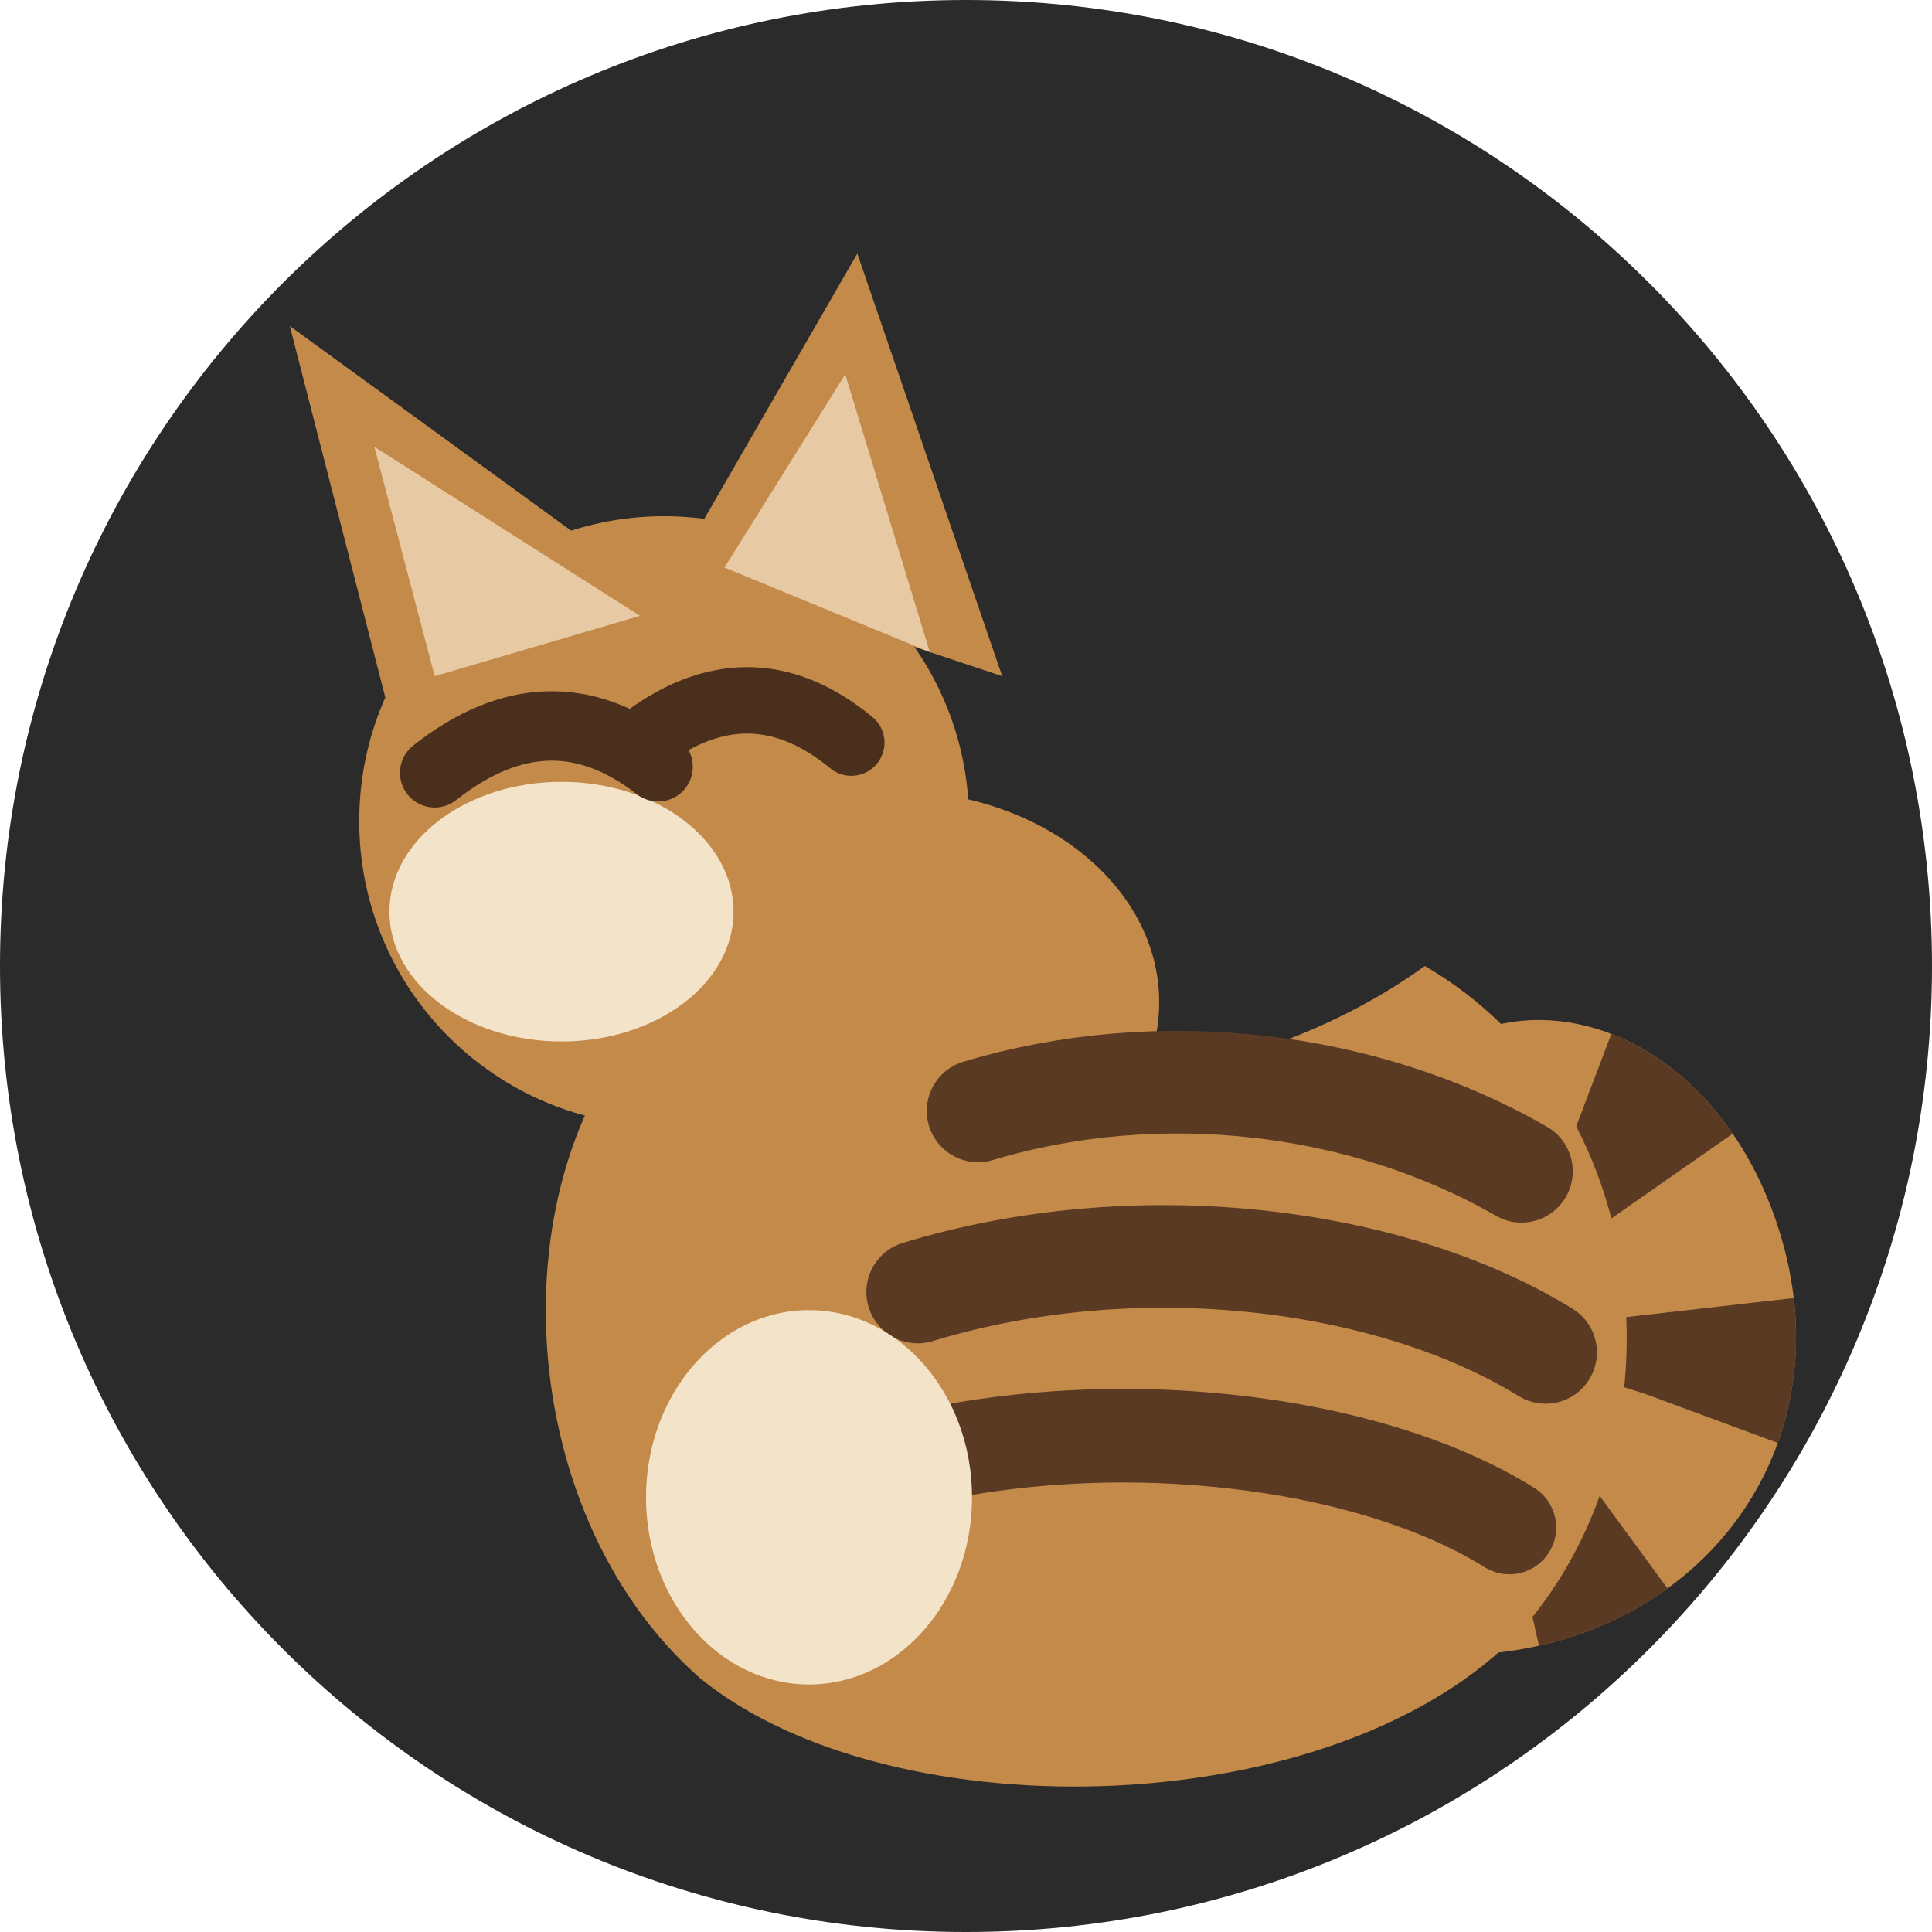
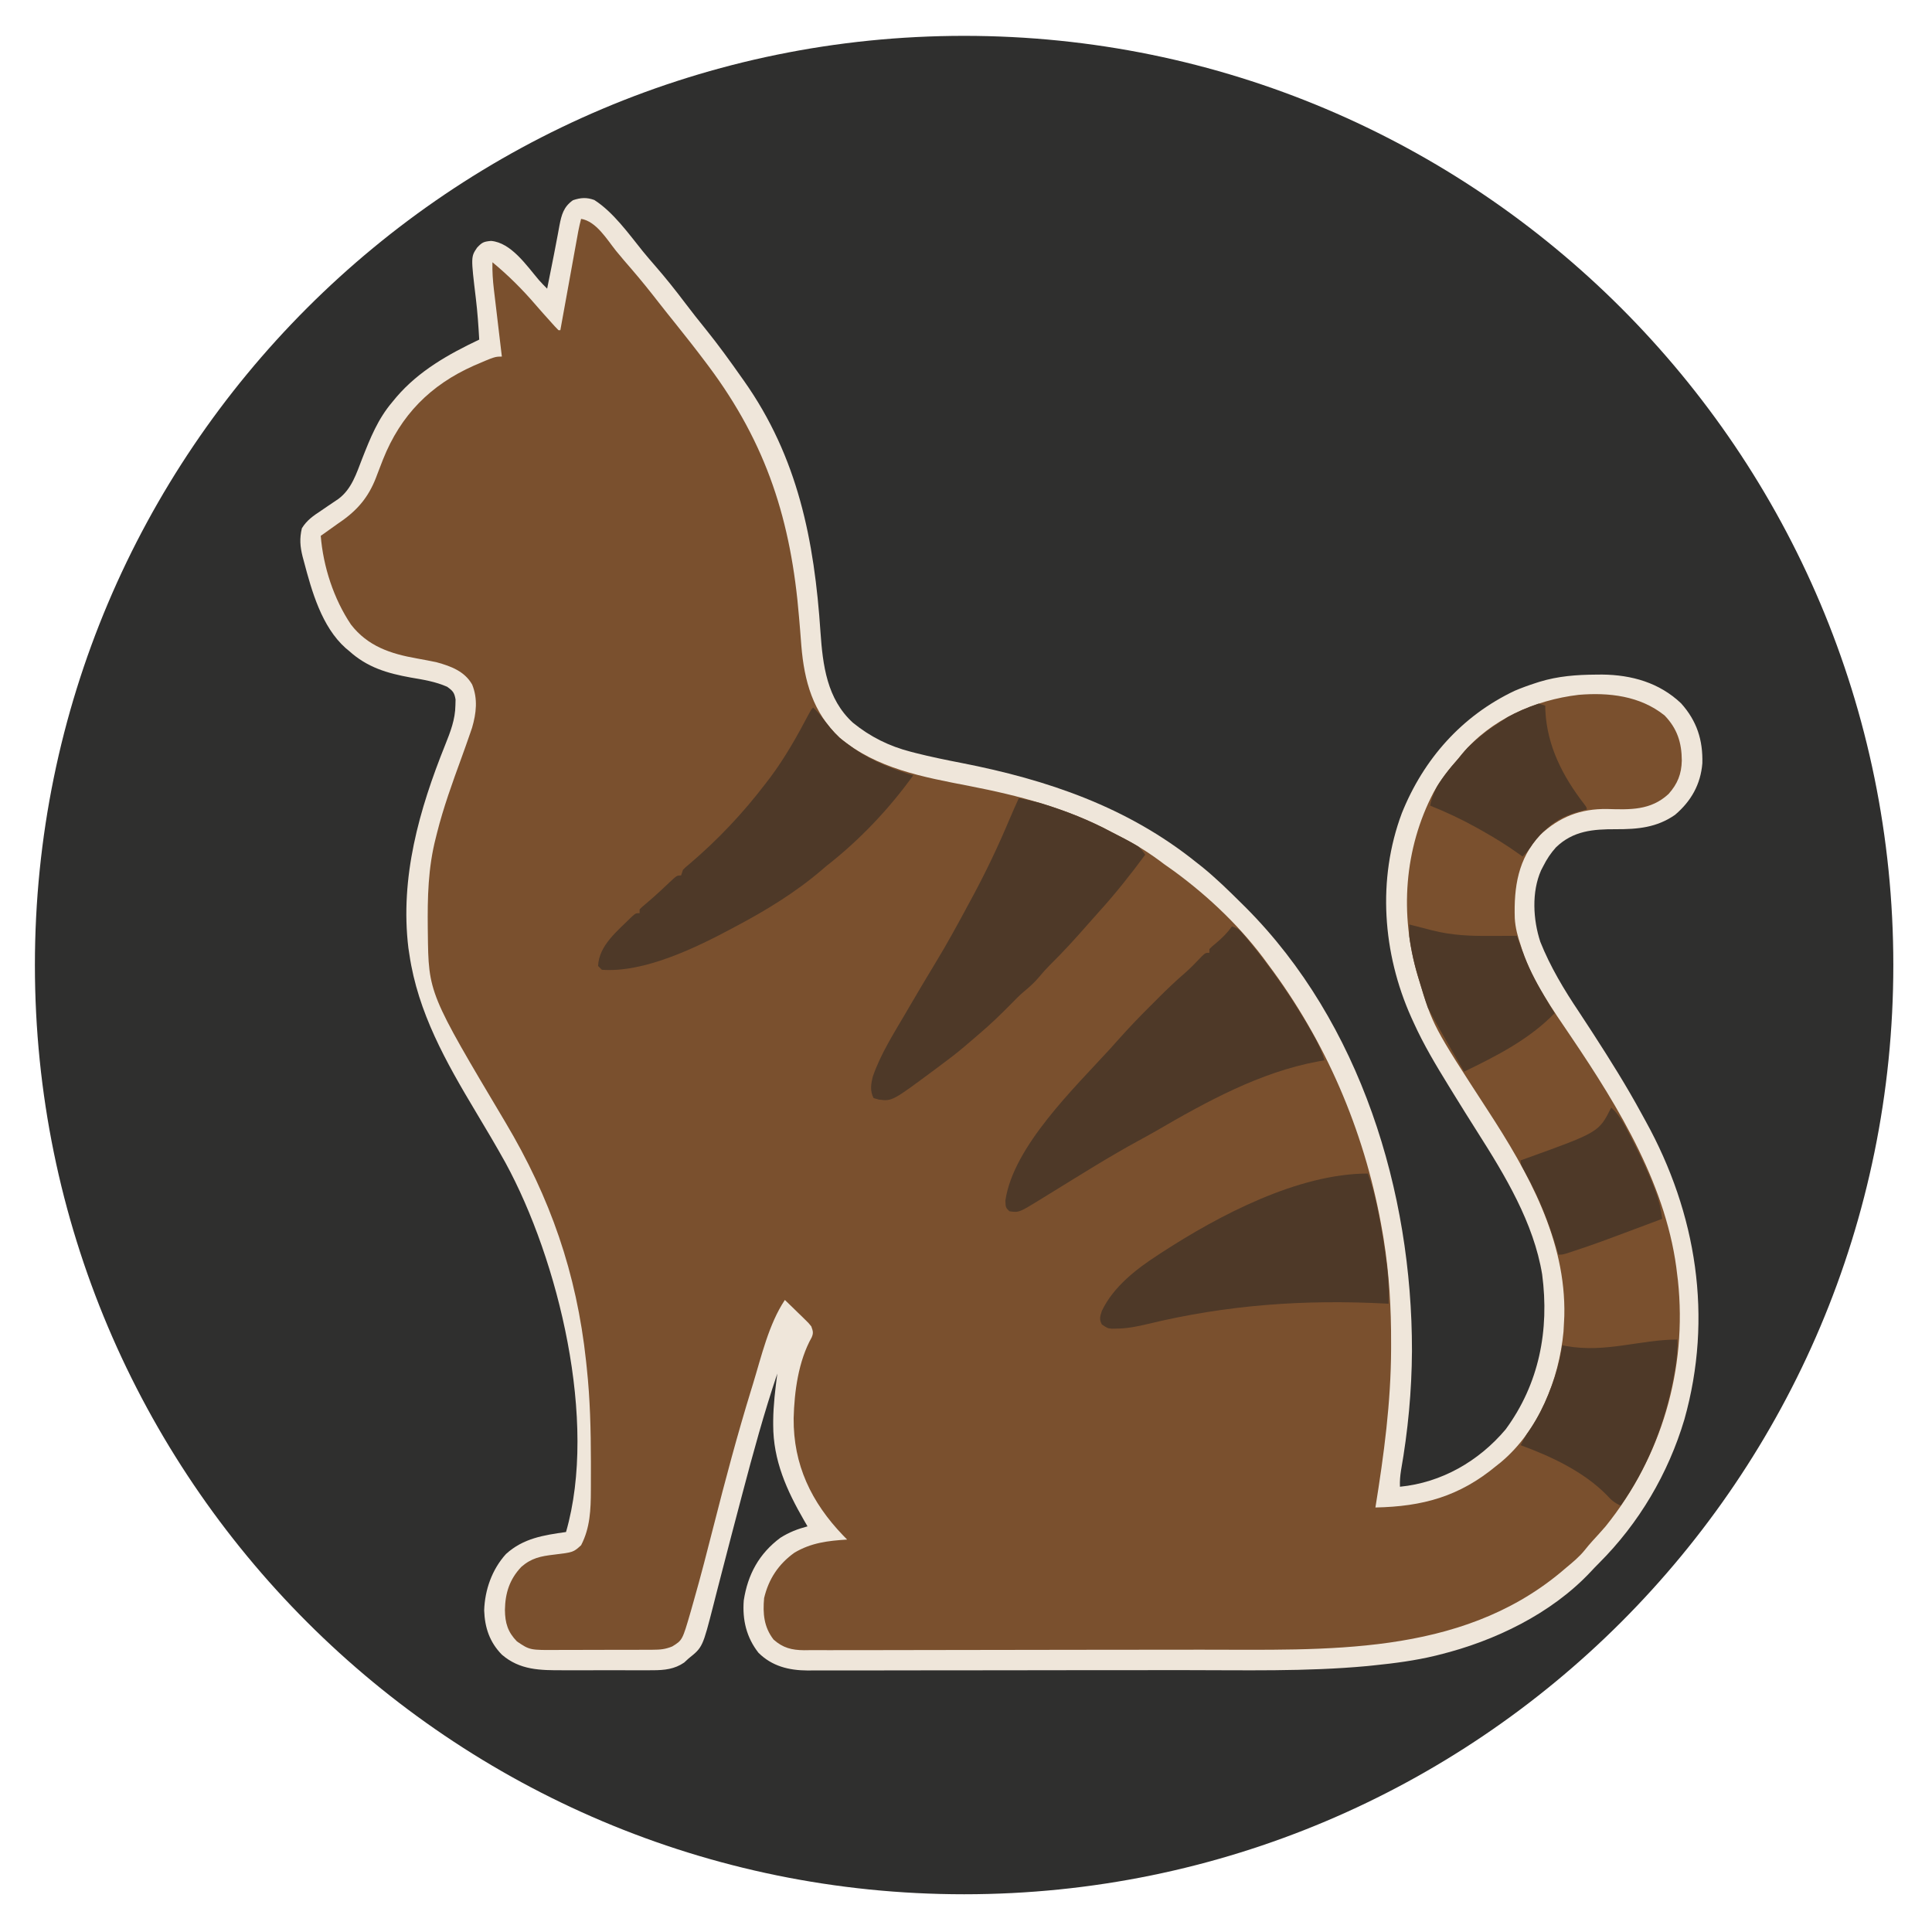
- <svg xmlns="http://www.w3.org/2000/svg" viewBox="0 0 32 32">
-   <circle cx="16" cy="16" r="16" fill="#2B2B2B" />
-   <path d="M21.4 25.2C25.6 27.2 29.4 24.2 27.8 20.4C26.6 17.6 23.6 18 24.4 20.6C25 22.6 22.8 23.6 21.2 22.6" fill="none" stroke="#C48A4A" stroke-width="3.15" stroke-linecap="round" />
-   <path d="M21.4 25.2C25.6 27.2 29.4 24.2 27.8 20.4C26.6 17.6 23.6 18 24.4 20.6C25 22.6 22.8 23.6 21.2 22.6" fill="none" stroke="#5A3A22" stroke-width="3.15" stroke-linecap="butt" stroke-dasharray="1.7 2.15" />
-   <path d="M11 16.6C8.2 19.2 8.4 25 11.6 27.8C14.8 30.4 22.2 30.2 25.2 27C28 23.8 27.4 18.2 23.6 16C20 18.6 14.4 18.6 11 16.6Z" fill="#C48A4A" />
-   <ellipse cx="14.8" cy="16.6" rx="4.4" ry="3.5" fill="#C48A4A" />
-   <path d="M16.2 18.4C19.2 17.5 22.6 17.9 25.2 19.4" fill="none" stroke="#5A3A22" stroke-width="1.7" stroke-linecap="round" />
-   <path d="M15.2 21.4C18.8 20.3 23 20.8 25.6 22.4" fill="none" stroke="#5A3A22" stroke-width="1.7" stroke-linecap="round" />
-   <path d="M14.6 24.3C18.2 23.3 22.6 23.8 25 25.3" fill="none" stroke="#5A3A22" stroke-width="1.55" stroke-linecap="round" />
-   <ellipse cx="13.4" cy="24.8" rx="2.7" ry="3.1" fill="#F3E3C8" />
-   <path d="M6.6 12.4L4.8 5.4L11.4 10.2Z" fill="#C48A4A" />
-   <path d="M11.2 9.4L14.2 4.2L16.6 11.2Z" fill="#C48A4A" />
-   <circle cx="11" cy="13.6" r="5.05" fill="#C48A4A" />
-   <path d="M7.2 11.2L6.2 7.4L10.6 10.2Z" fill="#E7C9A4" />
-   <path d="M12 9.4L14 6.2L15.4 10.8Z" fill="#E7C9A4" />
-   <ellipse cx="9.3" cy="15.1" rx="2.85" ry="2.15" fill="#F3E3C8" />
-   <path d="M7.2 12.8Q9.1 11.3 10.9 12.7" fill="none" stroke="#4A2F1C" stroke-width="1.15" stroke-linecap="round" />
-   <path d="M10.6 12.3Q12.4 10.9 14.1 12.3" fill="none" stroke="#4A2F1C" stroke-width="1.1" stroke-linecap="round" />
+ <svg xmlns="http://www.w3.org/2000/svg" viewBox="0 0 1024 1024" width="1024" height="1024">
+   <defs>
+     <clipPath id="cat-body-clip">
+       <path d="M0 0 C8.08 1.32 13.72 10.98 18.52 16.96 C21.24 20.3 24.05 23.56 26.88 26.81 C31.83 32.55 36.56 38.44 41.21 44.43 C44.12 48.17 47.09 51.87 50.06 55.56 C55.47 62.31 60.81 69.09 66 76 C66.49 76.65 66.98 77.31 67.49 77.98 C98.45 119.39 111.34 160.23 115.53 211.38 C115.71 213.57 115.9 215.76 116.08 217.95 C116.31 220.72 116.53 223.5 116.73 226.28 C118.28 245.04 122.88 261.7 137 275 C156.63 291.45 181.28 295.84 205.72 300.58 C231.9 305.66 257.47 312.32 281.12 325 C283.05 326.02 284.99 327.01 286.93 328 C294.84 332.05 301.93 336.6 309 342 C310.79 343.27 312.58 344.54 314.38 345.81 C333.12 359.55 350.41 376.11 364 395 C364.97 396.31 365.93 397.62 366.9 398.93 C396.72 439.82 416.28 487.29 424.75 537.12 C424.95 538.29 425.15 539.46 425.35 540.66 C428.31 559.04 429.38 577.33 429.31 595.94 C429.31 596.96 429.31 597.98 429.31 599.04 C429.22 627.43 425.51 655.02 421 683 C446.03 682.49 465.4 677.24 485 661 C485.43 660.66 485.43 660.66 487.61 658.92 C507.47 642.26 518.33 615.11 520.69 589.81 C520.81 587.88 520.91 585.94 521 584 C521.04 583.14 521.08 582.29 521.12 581.41 C522.09 541.25 501.92 505.34 480.68 472.7 C451.47 427.75 451.47 427.75 444 403 C443.8 402.35 443.6 401.69 443.4 401.02 C433.83 368.75 436.16 333.91 451.88 303.88 C455.5 297.28 460.02 291.61 465 286 C465.62 285.23 466.25 284.47 466.89 283.68 C482.1 265.37 505.38 255.05 528.7 252.28 C544.71 250.93 561.28 252.8 574.25 263.19 C580.97 270.14 583.34 277.62 583.39 287.09 C583.23 294.29 581.13 299.5 576.36 304.84 C566.89 313.6 555.93 313.15 543.85 312.79 C529.77 312.58 518.55 316.93 508.33 326.51 C496.57 339.08 494.35 354.26 494.86 370.7 C495.16 375.72 496.38 380.27 498 385 C498.29 385.95 498.59 386.9 498.89 387.88 C504.56 404.44 514.97 419.13 524.7 433.5 C550.34 471.42 576.01 513.63 581 560 C581.11 560.87 581.22 561.74 581.33 562.64 C586.36 609.58 572.6 656.28 543 693 C540.72 695.62 538.41 698.2 536.04 700.75 C534.62 702.31 533.26 703.93 531.95 705.59 C529.01 709.22 525.58 712.03 522 715 C521.02 715.83 520.04 716.66 519.04 717.51 C465.3 762.01 394.57 758.32 328.88 758.37 C324.31 758.37 319.74 758.38 315.17 758.38 C302.46 758.4 289.75 758.42 277.05 758.42 C276.24 758.42 275.43 758.42 274.6 758.42 C272.97 758.42 271.34 758.42 269.71 758.42 C268.9 758.43 268.09 758.43 267.25 758.43 C266.85 758.43 266.85 758.43 264.79 758.43 C251.58 758.43 238.36 758.46 225.14 758.49 C211.51 758.53 197.88 758.55 184.24 758.55 C176.61 758.55 168.98 758.56 161.35 758.59 C154.88 758.61 148.4 758.62 141.93 758.61 C138.63 758.6 135.33 758.6 132.03 758.62 C128.46 758.64 124.88 758.63 121.3 758.61 C120.26 758.63 119.23 758.64 118.16 758.65 C111.63 758.58 106.96 757.43 102 753 C96.86 746.33 96.25 739.15 97 731 C99.39 720.92 104.59 713.06 113 707 C121.9 701.68 130.82 700.64 141 700 C140.31 699.3 139.62 698.59 138.91 697.87 C122.05 680.3 112.44 660.41 112.65 635.68 C113.02 621.51 115.17 605.38 122.21 592.84 C123.25 590.42 122.87 589.46 122 587 C120.6 585.26 120.6 585.26 118.84 583.55 C118.21 582.93 117.58 582.31 116.94 581.67 C116.28 581.04 115.62 580.4 114.94 579.75 C114.61 579.43 114.61 579.43 112.93 577.78 C111.29 576.18 109.65 574.59 108 573 C99.46 585.81 95.59 602.83 91.12 617.44 C90.83 618.41 90.53 619.38 90.22 620.37 C82.83 644.36 76.39 668.56 70.21 692.89 C66.84 706.12 63.46 719.35 59.7 732.48 C59.14 734.44 58.59 736.39 58.04 738.35 C53.68 753.35 53.68 753.35 48.31 756.65 C44.6 758.16 41.92 758.39 37.93 758.4 C37.59 758.41 37.59 758.41 35.87 758.42 C33.63 758.44 31.4 758.44 29.16 758.43 C27.6 758.44 26.04 758.44 24.47 758.45 C21.2 758.46 17.93 758.46 14.65 758.45 C10.47 758.43 6.3 758.45 2.12 758.48 C-1.11 758.5 -4.34 758.5 -7.57 758.5 C-9.11 758.5 -10.65 758.5 -12.19 758.51 C-27.16 758.62 -27.16 758.62 -34 754 C-38.88 748.99 -40.3 744.22 -40.38 737.31 C-40.23 728.35 -37.92 721.03 -31.67 714.46 C-26.38 709.82 -21.37 708.8 -14.44 708 C-4.13 706.76 -4.13 706.76 0 703 C4.78 693.81 5.15 684.05 5.17 673.92 C5.17 672.97 5.18 672.01 5.18 671.02 C5.19 667.93 5.19 664.84 5.19 661.75 C5.19 661.22 5.19 661.22 5.19 658.54 C5.16 641.95 4.78 625.52 3 609 C2.87 607.77 2.74 606.54 2.61 605.27 C-2.42 558.74 -16.3 518.83 -40.17 478.77 C-80.88 410.39 -80.88 410.39 -81.24 378.31 C-81.24 377.95 -81.24 377.95 -81.27 376.1 C-81.44 359.66 -81.14 344.01 -77 328 C-76.8 327.18 -76.59 326.35 -76.38 325.51 C-72.96 311.89 -68.18 298.74 -63.37 285.56 C-61.8 281.23 -60.25 276.89 -58.76 272.54 C-58.44 271.61 -58.13 270.69 -57.8 269.74 C-55.54 261.99 -54.67 254.4 -57.75 246.81 C-61.75 239.82 -68.88 237.14 -76.41 235.06 C-79.93 234.3 -83.45 233.63 -87 233 C-100.93 230.54 -113.07 226.56 -122 215 C-131.15 201.37 -136.68 184.31 -138 168 C-137.46 167.62 -136.92 167.25 -136.37 166.86 C-133.88 165.11 -131.41 163.33 -128.94 161.56 C-128.09 160.97 -127.24 160.38 -126.37 159.77 C-117.21 153.15 -111.86 146.03 -108.06 135.44 C-107.39 133.67 -106.71 131.91 -106.02 130.15 C-105.69 129.28 -105.35 128.41 -105 127.52 C-95.65 104.04 -79.95 88.09 -56.86 77.8 C-45.68 73 -45.68 73 -42 73 C-42.15 71.73 -42.3 70.47 -42.46 69.16 C-43.02 64.45 -43.58 59.73 -44.14 55.01 C-44.38 52.98 -44.62 50.94 -44.86 48.9 C-45.22 45.96 -45.56 43.03 -45.91 40.09 C-46.02 39.19 -46.12 38.28 -46.24 37.35 C-46.8 32.53 -47.12 27.85 -47 23 C-38.6 29.91 -30.9 37.61 -23.83 45.88 C-21.47 48.62 -19.05 51.31 -16.62 54 C-15.77 54.95 -14.92 55.9 -14.04 56.88 C-13.37 57.58 -12.69 58.28 -12 59 C-11.67 59 -11.34 59 -11 59 C-10.94 58.66 -10.94 58.66 -10.63 56.94 C-9.35 49.87 -8.07 42.79 -6.78 35.72 C-6.3 33.08 -5.83 30.44 -5.35 27.8 C-4.66 24.01 -3.97 20.21 -3.29 16.42 C-3.07 15.24 -2.86 14.06 -2.64 12.84 C-2.44 11.74 -2.24 10.64 -2.03 9.5 C-1.86 8.53 -1.68 7.57 -1.5 6.57 C-1.07 4.35 -0.57 2.18 0 0 Z " transform="translate(308,116)" />
+     </clipPath>
+   </defs>
+   <circle cx="511.0" cy="511.5" r="492.5" fill="#2F2F2E" />
+   <path d="M0 0 C10.02 6.4 18.25 17.93 25.64 27.11 C27.79 29.75 30 32.32 32.24 34.89 C37.8 41.28 43.04 47.85 48.14 54.61 C51.68 59.29 55.3 63.89 59 68.44 C65.68 76.71 71.89 85.3 78 94 C78.22 94.31 78.22 94.31 79.35 95.9 C107.9 136.33 116.63 180.44 119.87 229 C121.09 246.57 123.27 264.41 137 277 C146.19 284.5 156.27 289.5 167.71 292.44 C168.54 292.65 169.37 292.87 170.22 293.09 C178.32 295.15 186.48 296.8 194.67 298.4 C240.1 307.28 282.51 321.69 319 351 C320.03 351.81 321.07 352.62 322.13 353.46 C329.42 359.38 336.09 365.89 342.75 372.5 C343.63 373.37 344.5 374.23 345.4 375.12 C406.09 436.11 433.48 525.57 433.37 610 C433.25 631.32 431.26 652.44 427.55 673.45 C427.1 676.39 426.88 679.04 427 682 C449.04 679.84 468.8 668.47 483.02 651.61 C500.78 627.43 506.26 599.07 502.38 569.5 C497.91 542.14 482.66 516.93 468 493.89 C463.86 487.38 459.78 480.83 455.73 474.26 C454.72 472.62 453.71 470.98 452.7 469.33 C446.05 458.53 439.63 447.81 434.38 436.25 C433.9 435.21 433.43 434.16 432.94 433.09 C417.82 399.26 414.88 360.03 428 325 C439.5 296.35 459.84 273.36 487.86 260.11 C491.53 258.55 495.2 257.22 499 256 C499.65 255.79 500.3 255.59 500.96 255.37 C510.84 252.35 520.51 251.63 530.81 251.56 C531.92 251.55 533.03 251.54 534.17 251.53 C549.83 251.7 564.49 255.82 576.03 266.8 C584.38 276.13 587.61 286.22 587.28 298.57 C586.37 309.74 581.35 318.61 572.81 325.88 C563.12 332.65 552.97 333.54 541.44 333.5 C529.31 333.46 518.81 334.33 509.71 343.09 C506.94 346.18 504.86 349.29 503 353 C502.61 353.75 502.21 354.51 501.81 355.29 C496.72 366.76 497.54 381.48 501.41 393.21 C506.62 406.29 514 418.59 521.83 430.25 C524 433.5 526.13 436.78 528.25 440.06 C528.7 440.76 529.16 441.47 529.63 442.19 C538.46 455.86 547.11 469.65 554.89 483.96 C555.66 485.38 556.44 486.79 557.22 488.21 C584.28 537.18 593.02 592.17 577.75 646.38 C569.18 675.09 553.7 701.35 532.48 722.52 C530.94 724.06 529.43 725.62 527.96 727.22 C507.16 749.34 477.17 763.78 448 771 C447.64 771.09 447.64 771.09 445.81 771.55 C435.03 774.15 424.16 775.57 413.12 776.69 C412.55 776.75 412.55 776.75 409.64 777.05 C377.05 780.07 344.08 779.18 311.38 779.2 C307.08 779.2 302.77 779.21 298.47 779.21 C286.51 779.22 274.54 779.23 262.57 779.24 C261.81 779.24 261.05 779.24 260.27 779.24 C259.89 779.24 259.89 779.24 257.97 779.24 C256.43 779.24 254.89 779.24 253.35 779.24 C252.58 779.24 251.82 779.24 251.03 779.24 C238.59 779.24 226.15 779.26 213.71 779.29 C200.88 779.31 188.04 779.32 175.21 779.32 C168.03 779.32 160.84 779.33 153.66 779.35 C146.93 779.36 140.19 779.37 133.46 779.36 C130.99 779.36 128.53 779.36 126.06 779.37 C122.69 779.38 119.32 779.38 115.95 779.37 C114.98 779.38 114.01 779.38 113.01 779.39 C103.08 779.32 94.21 777.15 87 770 C80.61 761.85 78.42 752.53 79.21 742.27 C81.32 728.5 87.33 717.44 98.62 709.05 C103.3 706.11 107.65 704.42 113 703 C112.41 701.98 111.82 700.97 111.21 699.92 C101.96 683.89 94.79 668.05 94.81 649.19 C94.81 648.47 94.81 647.75 94.81 647 C94.89 638.6 95.91 630.32 97 622 C89.93 642.96 84.14 664.25 78.5 685.62 C78.41 685.97 78.41 685.97 77.94 687.74 C74.45 700.94 70.99 714.15 67.58 727.37 C66.68 730.88 65.77 734.39 64.86 737.89 C64.27 740.16 63.7 742.42 63.13 744.69 C57.4 767.08 57.4 767.08 50 773 C49.22 773.72 48.43 774.44 47.62 775.19 C42.56 778.69 37.16 779.25 31.12 779.26 C30.8 779.26 30.8 779.26 29.16 779.27 C27.04 779.28 24.91 779.27 22.79 779.27 C21.3 779.27 19.81 779.27 18.32 779.27 C15.2 779.27 12.09 779.27 8.97 779.26 C5 779.25 1.03 779.26 -2.94 779.27 C-6.02 779.28 -9.1 779.27 -12.18 779.27 C-13.64 779.27 -15.1 779.27 -16.56 779.27 C-28.72 779.3 -39.43 779.25 -49 771 C-55.47 764.42 -58.06 756.69 -58.38 747.56 C-58.03 736.61 -54.22 725.84 -46.83 717.67 C-37.64 709.3 -26.88 707.68 -15 706 C1.93 647.3 -19.02 561.78 -47.1 510.26 C-52.18 501.11 -57.52 492.12 -62.9 483.15 C-78.58 456.96 -93.5 430.62 -98 400 C-98.18 398.82 -98.36 397.63 -98.55 396.41 C-103.05 359.05 -92.83 323.14 -79.07 288.88 C-76.29 281.92 -73.72 275.41 -73.62 267.81 C-73.6 266.81 -73.57 265.8 -73.54 264.77 C-74.15 261.1 -74.98 260.17 -78 258 C-84.15 255.28 -90.67 254.23 -97.25 253.12 C-109.81 250.85 -120.33 247.76 -130 239 C-130.3 238.75 -130.3 238.75 -131.82 237.49 C-144.5 226.18 -149.76 207.35 -153.94 191.5 C-154.05 191.09 -154.05 191.09 -154.62 189 C-155.96 183.6 -156.29 179.45 -155 174 C-152.37 169.71 -148.92 167.36 -144.75 164.62 C-143.58 163.83 -142.42 163.03 -141.26 162.23 C-139.39 160.95 -137.51 159.68 -135.62 158.43 C-128.55 153.14 -126.1 144.94 -123 137 C-118.7 126.09 -114.7 116.03 -107 107 C-106.29 106.14 -105.58 105.28 -104.85 104.4 C-92.91 90.52 -77.34 81.76 -61 74 C-61.41 66.69 -61.91 59.43 -62.79 52.16 C-65.44 30.12 -65.44 30.12 -62.1 25.21 C-59.43 22.4 -58.63 22.06 -54.75 21.69 C-44.12 22.57 -35.94 34.7 -29.47 42.31 C-28.04 43.95 -26.54 45.47 -25 47 C-24.59 44.97 -24.19 42.94 -23.78 40.9 C-23.42 39.12 -23.07 37.33 -22.71 35.55 C-21.76 30.84 -20.83 26.12 -19.95 21.39 C-19.86 20.95 -19.86 20.95 -19.43 18.68 C-19.11 16.97 -18.79 15.26 -18.48 13.54 C-17.4 7.87 -16.26 3.58 -11.31 0.12 C-7.2 -1.27 -4.06 -1.47 0 0 Z M99 615 C100 618 100 618 100 618 Z " transform="translate(315,106)" fill="#EFE6DA" />
+   <path d="M0 0 C8.08 1.32 13.72 10.98 18.52 16.96 C21.24 20.3 24.05 23.56 26.88 26.81 C31.83 32.55 36.56 38.44 41.21 44.43 C44.12 48.17 47.09 51.87 50.06 55.56 C55.47 62.31 60.81 69.09 66 76 C66.49 76.65 66.98 77.31 67.49 77.98 C98.45 119.39 111.34 160.23 115.53 211.38 C115.71 213.57 115.9 215.76 116.08 217.95 C116.31 220.72 116.53 223.5 116.73 226.28 C118.28 245.04 122.88 261.7 137 275 C156.63 291.45 181.28 295.84 205.72 300.58 C231.9 305.66 257.47 312.32 281.12 325 C283.05 326.02 284.99 327.01 286.93 328 C294.84 332.05 301.93 336.6 309 342 C310.79 343.27 312.58 344.54 314.38 345.81 C333.12 359.55 350.41 376.11 364 395 C364.97 396.31 365.93 397.62 366.9 398.93 C396.72 439.82 416.28 487.29 424.75 537.12 C424.95 538.29 425.15 539.46 425.35 540.66 C428.31 559.04 429.38 577.33 429.31 595.94 C429.31 596.96 429.31 597.98 429.31 599.04 C429.22 627.43 425.51 655.02 421 683 C446.03 682.49 465.4 677.24 485 661 C485.43 660.66 485.43 660.66 487.61 658.92 C507.47 642.26 518.33 615.11 520.69 589.81 C520.81 587.88 520.91 585.94 521 584 C521.04 583.14 521.08 582.29 521.12 581.41 C522.09 541.25 501.92 505.34 480.68 472.7 C451.47 427.75 451.47 427.75 444 403 C443.8 402.35 443.6 401.69 443.4 401.02 C433.83 368.75 436.16 333.91 451.88 303.88 C455.5 297.28 460.02 291.61 465 286 C465.62 285.23 466.25 284.47 466.89 283.68 C482.1 265.37 505.38 255.05 528.7 252.28 C544.71 250.93 561.28 252.8 574.25 263.19 C580.97 270.14 583.34 277.62 583.39 287.09 C583.23 294.29 581.13 299.5 576.36 304.84 C566.89 313.6 555.93 313.15 543.85 312.79 C529.77 312.58 518.55 316.93 508.33 326.51 C496.57 339.08 494.35 354.26 494.86 370.7 C495.16 375.72 496.38 380.27 498 385 C498.29 385.95 498.59 386.9 498.89 387.88 C504.56 404.44 514.97 419.13 524.7 433.5 C550.34 471.42 576.01 513.63 581 560 C581.11 560.87 581.22 561.74 581.33 562.64 C586.36 609.58 572.6 656.28 543 693 C540.72 695.62 538.41 698.2 536.04 700.75 C534.62 702.31 533.26 703.93 531.95 705.59 C529.01 709.22 525.58 712.03 522 715 C521.02 715.83 520.04 716.66 519.04 717.51 C465.3 762.01 394.57 758.32 328.88 758.37 C324.31 758.37 319.74 758.38 315.17 758.38 C302.46 758.4 289.75 758.42 277.05 758.42 C276.24 758.42 275.43 758.42 274.6 758.42 C272.97 758.42 271.34 758.42 269.71 758.42 C268.9 758.43 268.09 758.43 267.25 758.43 C266.85 758.43 266.85 758.43 264.79 758.43 C251.58 758.43 238.36 758.46 225.14 758.49 C211.51 758.53 197.88 758.55 184.24 758.55 C176.61 758.55 168.98 758.56 161.35 758.59 C154.88 758.61 148.4 758.62 141.93 758.61 C138.63 758.6 135.33 758.6 132.03 758.62 C128.46 758.64 124.88 758.63 121.3 758.61 C120.26 758.63 119.23 758.64 118.16 758.65 C111.63 758.58 106.96 757.43 102 753 C96.86 746.33 96.25 739.15 97 731 C99.39 720.92 104.59 713.06 113 707 C121.9 701.68 130.82 700.64 141 700 C140.31 699.3 139.62 698.59 138.91 697.87 C122.05 680.3 112.44 660.41 112.65 635.68 C113.02 621.51 115.17 605.38 122.21 592.84 C123.25 590.42 122.87 589.46 122 587 C120.6 585.26 120.6 585.26 118.84 583.55 C118.21 582.93 117.58 582.31 116.94 581.67 C116.28 581.04 115.62 580.4 114.94 579.75 C114.61 579.43 114.61 579.43 112.93 577.78 C111.29 576.18 109.65 574.59 108 573 C99.46 585.81 95.59 602.83 91.12 617.44 C90.83 618.41 90.53 619.38 90.22 620.37 C82.83 644.36 76.39 668.56 70.21 692.89 C66.84 706.12 63.46 719.35 59.7 732.48 C59.14 734.44 58.59 736.39 58.04 738.35 C53.68 753.35 53.68 753.35 48.31 756.65 C44.6 758.16 41.92 758.39 37.93 758.4 C37.59 758.41 37.59 758.41 35.87 758.42 C33.63 758.44 31.4 758.44 29.16 758.43 C27.6 758.44 26.04 758.44 24.47 758.45 C21.2 758.46 17.93 758.46 14.65 758.45 C10.47 758.43 6.3 758.45 2.12 758.48 C-1.11 758.5 -4.34 758.5 -7.57 758.5 C-9.11 758.5 -10.65 758.5 -12.19 758.51 C-27.16 758.62 -27.16 758.62 -34 754 C-38.88 748.99 -40.3 744.22 -40.38 737.31 C-40.23 728.35 -37.92 721.03 -31.67 714.46 C-26.38 709.82 -21.37 708.8 -14.44 708 C-4.13 706.76 -4.13 706.76 0 703 C4.78 693.81 5.15 684.05 5.17 673.92 C5.17 672.97 5.18 672.01 5.18 671.02 C5.19 667.93 5.19 664.84 5.19 661.75 C5.19 661.22 5.19 661.22 5.19 658.54 C5.16 641.95 4.78 625.52 3 609 C2.87 607.77 2.74 606.54 2.61 605.27 C-2.42 558.74 -16.3 518.83 -40.17 478.77 C-80.88 410.39 -80.88 410.39 -81.24 378.31 C-81.24 377.95 -81.24 377.95 -81.27 376.1 C-81.44 359.66 -81.14 344.01 -77 328 C-76.8 327.18 -76.59 326.35 -76.38 325.51 C-72.96 311.89 -68.18 298.74 -63.37 285.56 C-61.8 281.23 -60.25 276.89 -58.76 272.54 C-58.44 271.61 -58.13 270.69 -57.8 269.74 C-55.54 261.99 -54.67 254.4 -57.75 246.81 C-61.75 239.82 -68.88 237.14 -76.41 235.06 C-79.93 234.3 -83.45 233.63 -87 233 C-100.93 230.54 -113.07 226.56 -122 215 C-131.15 201.37 -136.68 184.31 -138 168 C-137.46 167.62 -136.92 167.25 -136.37 166.86 C-133.88 165.11 -131.41 163.33 -128.94 161.56 C-128.09 160.97 -127.24 160.38 -126.37 159.77 C-117.21 153.15 -111.86 146.03 -108.06 135.44 C-107.39 133.67 -106.71 131.91 -106.02 130.15 C-105.69 129.28 -105.35 128.41 -105 127.52 C-95.65 104.04 -79.95 88.09 -56.86 77.8 C-45.68 73 -45.68 73 -42 73 C-42.15 71.73 -42.3 70.47 -42.46 69.16 C-43.02 64.45 -43.58 59.73 -44.14 55.01 C-44.38 52.98 -44.62 50.94 -44.86 48.9 C-45.22 45.96 -45.56 43.03 -45.91 40.09 C-46.02 39.19 -46.12 38.28 -46.24 37.35 C-46.8 32.53 -47.12 27.85 -47 23 C-38.6 29.91 -30.9 37.61 -23.83 45.88 C-21.47 48.62 -19.05 51.31 -16.62 54 C-15.77 54.95 -14.92 55.9 -14.04 56.88 C-13.37 57.58 -12.69 58.28 -12 59 C-11.67 59 -11.34 59 -11 59 C-10.94 58.66 -10.94 58.66 -10.63 56.94 C-9.35 49.87 -8.07 42.79 -6.78 35.72 C-6.3 33.08 -5.83 30.44 -5.35 27.8 C-4.66 24.01 -3.97 20.21 -3.29 16.42 C-3.07 15.24 -2.86 14.06 -2.64 12.84 C-2.44 11.74 -2.24 10.64 -2.03 9.5 C-1.86 8.53 -1.68 7.57 -1.5 6.57 C-1.07 4.35 -0.57 2.18 0 0 Z " transform="translate(308,116)" fill="#7A502E" />
+   <g clip-path="url(#cat-body-clip)">
+     <path d="M0 0 C0.03 0.87 0.05 1.74 0.08 2.64 C0.97 21.33 9.26 37.45 20.57 52.09 C22 54 22 54 22 55 C21.15 55.22 20.31 55.44 19.44 55.66 C12.15 57.7 6.6 59.87 1 65 C0.57 65.39 0.57 65.39 -1.62 67.38 C-4.18 70.2 -6.43 73.15 -8.67 76.23 C-10 78 -10 78 -12 80 C-12.59 79.57 -13.19 79.14 -13.8 78.7 C-20.04 74.24 -26.44 70.26 -33.12 66.5 C-34.12 65.94 -35.11 65.38 -36.14 64.8 C-44.21 60.31 -52.42 56.42 -61 53 C-58.08 37.41 -41.49 21.32 -29.31 12.31 C-7.21 -2.4 -7.21 -2.4 0 0 Z " transform="translate(819,374)" fill="#4E3928" />
+     <path d="M0 0 C2.36 2.25 4.3 4.64 6.25 7.25 C18.24 22.69 34.56 30.35 53 36 C40.05 53.99 24.48 70.37 7 84 C6.22 84.67 5.43 85.35 4.62 86.04 C-9.17 97.87 -24.96 107.53 -41 116 C-41.31 116.17 -41.31 116.17 -42.9 117.02 C-62.33 127.43 -89.65 140.65 -112 139 C-112.66 138.34 -113.32 137.68 -114 137 C-113.57 125.95 -103.44 118.22 -96.07 110.8 C-94 109 -94 109 -92 109 C-92 108.34 -92 107.68 -92 107 C-90.67 105.66 -90.67 105.66 -88.75 104.06 C-86.07 101.79 -83.43 99.49 -80.87 97.09 C-80.33 96.59 -79.8 96.09 -79.24 95.58 C-78.17 94.57 -77.1 93.57 -76.04 92.56 C-72.22 89 -72.22 89 -70 89 C-69.83 88.5 -69.83 88.5 -69 86 C-67.68 84.67 -67.68 84.67 -65.88 83.19 C-50.55 70.15 -37.18 56 -25 40 C-24.29 39.07 -23.58 38.15 -22.84 37.19 C-14.91 26.6 -8.46 15.1 -2.31 3.41 C-1 1 -1 1 0 0 Z " transform="translate(431,375)" fill="#4E3928" />
+     <path d="M0 0 C18.57 3.89 56.04 13.56 67 30 C59.15 40.63 51.02 50.89 42.12 60.67 C40.22 62.76 38.35 64.87 36.5 67 C29.98 74.47 23.34 81.72 16.28 88.68 C14.35 90.64 12.56 92.63 10.81 94.75 C8.34 97.72 5.61 100.15 2.64 102.61 C0.28 104.6 -1.84 106.79 -4 109 C-9.48 114.58 -15.04 119.94 -21 125 C-22.04 125.89 -23.07 126.78 -24.11 127.67 C-25.24 128.63 -26.37 129.6 -27.5 130.56 C-28.02 131.01 -28.54 131.46 -29.08 131.92 C-33.26 135.46 -37.6 138.75 -42 142 C-42.36 142.27 -42.36 142.27 -44.16 143.61 C-67.11 160.69 -67.11 160.69 -74.12 159.81 C-75.07 159.54 -76.02 159.28 -77 159 C-78.95 155.1 -78.4 151.54 -77.34 147.46 C-73.21 135.56 -66.34 124.82 -60 114 C-59.43 113.03 -58.86 112.05 -58.28 111.05 C-53.77 103.36 -49.25 95.67 -44.61 88.06 C-38.02 77.25 -31.98 66.16 -26 55 C-25.49 54.06 -24.98 53.11 -24.45 52.14 C-17.3 38.87 -10.92 25.42 -5.07 11.53 C-3.43 7.66 -1.72 3.83 0 0 Z " transform="translate(540,423)" fill="#4E3928" />
+     <path d="M0 0 C0.56 0.15 1.13 0.29 1.71 0.44 C4.3 1.11 6.9 1.78 9.5 2.44 C9.94 2.55 9.94 2.55 12.19 3.13 C22.62 5.78 32.26 6.13 43 6.06 C44.36 6.06 45.72 6.05 47.08 6.05 C50.39 6.04 53.69 6.02 57 6 C57.16 6.48 57.16 6.48 58 8.9 C62.79 22.48 69.26 34.88 77 47 C63.59 60.85 46.17 69.72 29 78 C-0.4 27.23 -0.4 27.23 0 0 Z " transform="translate(747,490)" fill="#4E3928" />
+     <path d="M0 0 C3.31 1.1 4.07 1.95 6.27 4.55 C6.58 4.91 6.58 4.91 8.14 6.74 C21.16 22.51 32.68 39.03 42.69 56.88 C43.1 57.61 43.51 58.34 43.93 59.09 C46.06 62.98 47.75 66.73 49 71 C47.87 71.2 46.74 71.39 45.58 71.59 C14.72 77.3 -13.59 92.92 -40.48 108.55 C-43.49 110.28 -46.52 111.94 -49.57 113.6 C-64.91 121.95 -79.71 131.29 -94.59 140.43 C-95.41 140.94 -96.23 141.44 -97.07 141.96 C-98.55 142.87 -100.02 143.78 -101.5 144.69 C-112.9 151.71 -112.9 151.71 -118 151 C-120 149 -120 149 -120.12 145.31 C-115.94 116.55 -83.27 85.39 -64.27 64.51 C-62.84 62.93 -61.41 61.34 -60 59.74 C-54.64 53.71 -49.08 47.92 -43.36 42.23 C-41.93 40.81 -40.51 39.38 -39.08 37.95 C-34.42 33.29 -29.71 28.78 -24.7 24.49 C-21.58 21.75 -18.76 18.72 -15.88 15.72 C-14 14 -14 14 -12 14 C-12 13.34 -12 12.68 -12 12 C-10.39 10.45 -10.39 10.45 -8.25 8.69 C-5.1 6.02 -2.44 3.36 0 0 Z " transform="translate(653,491)" fill="#4E3928" />
+     <path d="M0 0 C5.06 4.64 7.64 10.39 10.75 16.44 C11.06 17.04 11.37 17.63 11.69 18.25 C15.81 26.25 19.61 34.33 22.81 42.75 C23.13 43.59 23.45 44.42 23.78 45.29 C25.44 49.87 26.38 54.14 27 59 C-8.03 72.14 -8.03 72.14 -19.06 75.81 C-19.77 76.05 -20.47 76.28 -21.2 76.53 C-25.72 78 -25.72 78 -28 78 C-28.28 77.04 -28.56 76.08 -28.85 75.1 C-33.06 60.97 -38.3 47.53 -45.51 34.64 C-48 30.18 -48 30.18 -48 28 C-47.01 27.65 -46.01 27.3 -44.99 26.93 C-6.53 13.06 -6.53 13.06 0 0 Z " transform="translate(854,587)" fill="#4E3928" />
+     <path d="M0 0 C2.46 6.75 4.11 13.52 5.5 20.56 C5.71 21.64 5.93 22.72 6.15 23.83 C7.62 31.49 8.83 39.15 9.81 46.88 C9.87 47.35 9.87 47.35 10.19 49.77 C10.95 56.2 11.13 62.52 11 69 C10.43 68.97 9.87 68.94 9.29 68.91 C-33.77 66.67 -74.79 69.59 -116.78 79.77 C-122.26 81.08 -127.53 82.14 -133.19 82.19 C-134.03 82.2 -134.87 82.22 -135.73 82.23 C-138 82 -138 82 -141 80 C-142.46 77.18 -141.96 75.87 -141 72.81 C-134.87 59.95 -122.69 50.57 -111 43 C-110.43 42.63 -109.86 42.26 -109.28 41.88 C-78.94 22.15 -36.91 0 0 0 Z " transform="translate(725,622)" fill="#4E3928" />
+     <path d="M0 0 C0.2 6.35 -0.52 12.2 -1.69 18.44 C-1.87 19.4 -2.05 20.37 -2.24 21.37 C-6.86 45.23 -15.95 68.08 -30 88 C-33.17 86.62 -35.02 85.07 -37.31 82.5 C-49.51 70.05 -66.82 61.91 -83 56 C-81.35 52.5 -79.33 49.32 -77.25 46.06 C-69.06 32.87 -63.25 18.43 -61 3 C-60.65 3.07 -60.65 3.07 -58.89 3.44 C-37.64 7.17 -19.79 0 0 0 Z " transform="translate(889,710)" fill="#4E3928" />
+   </g>
</svg>
